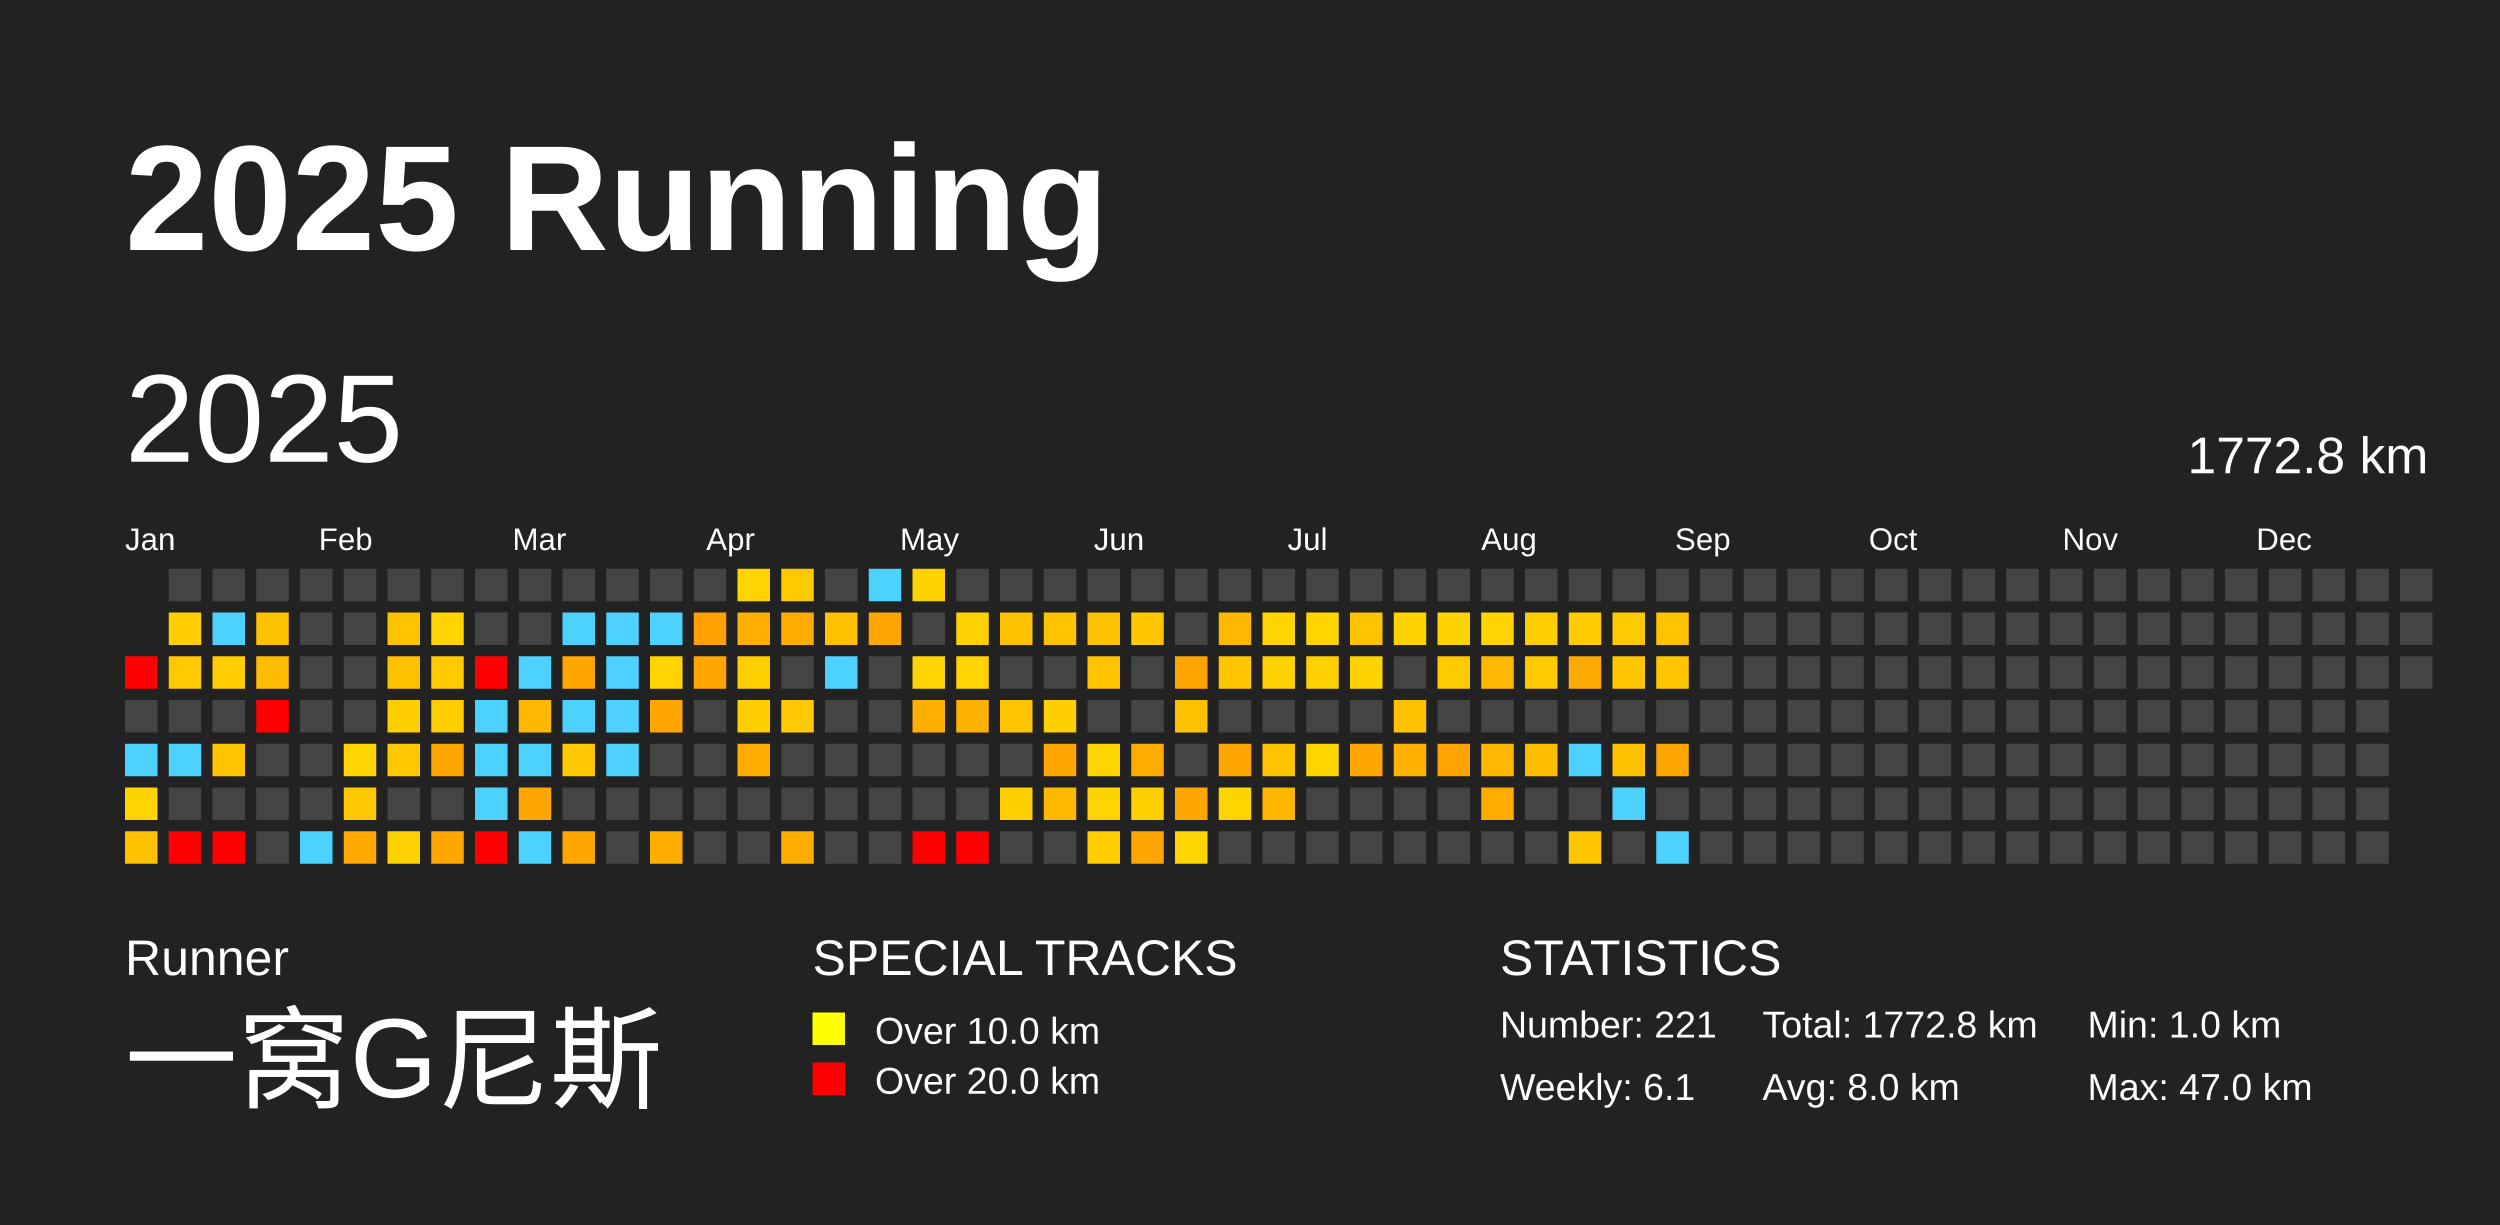
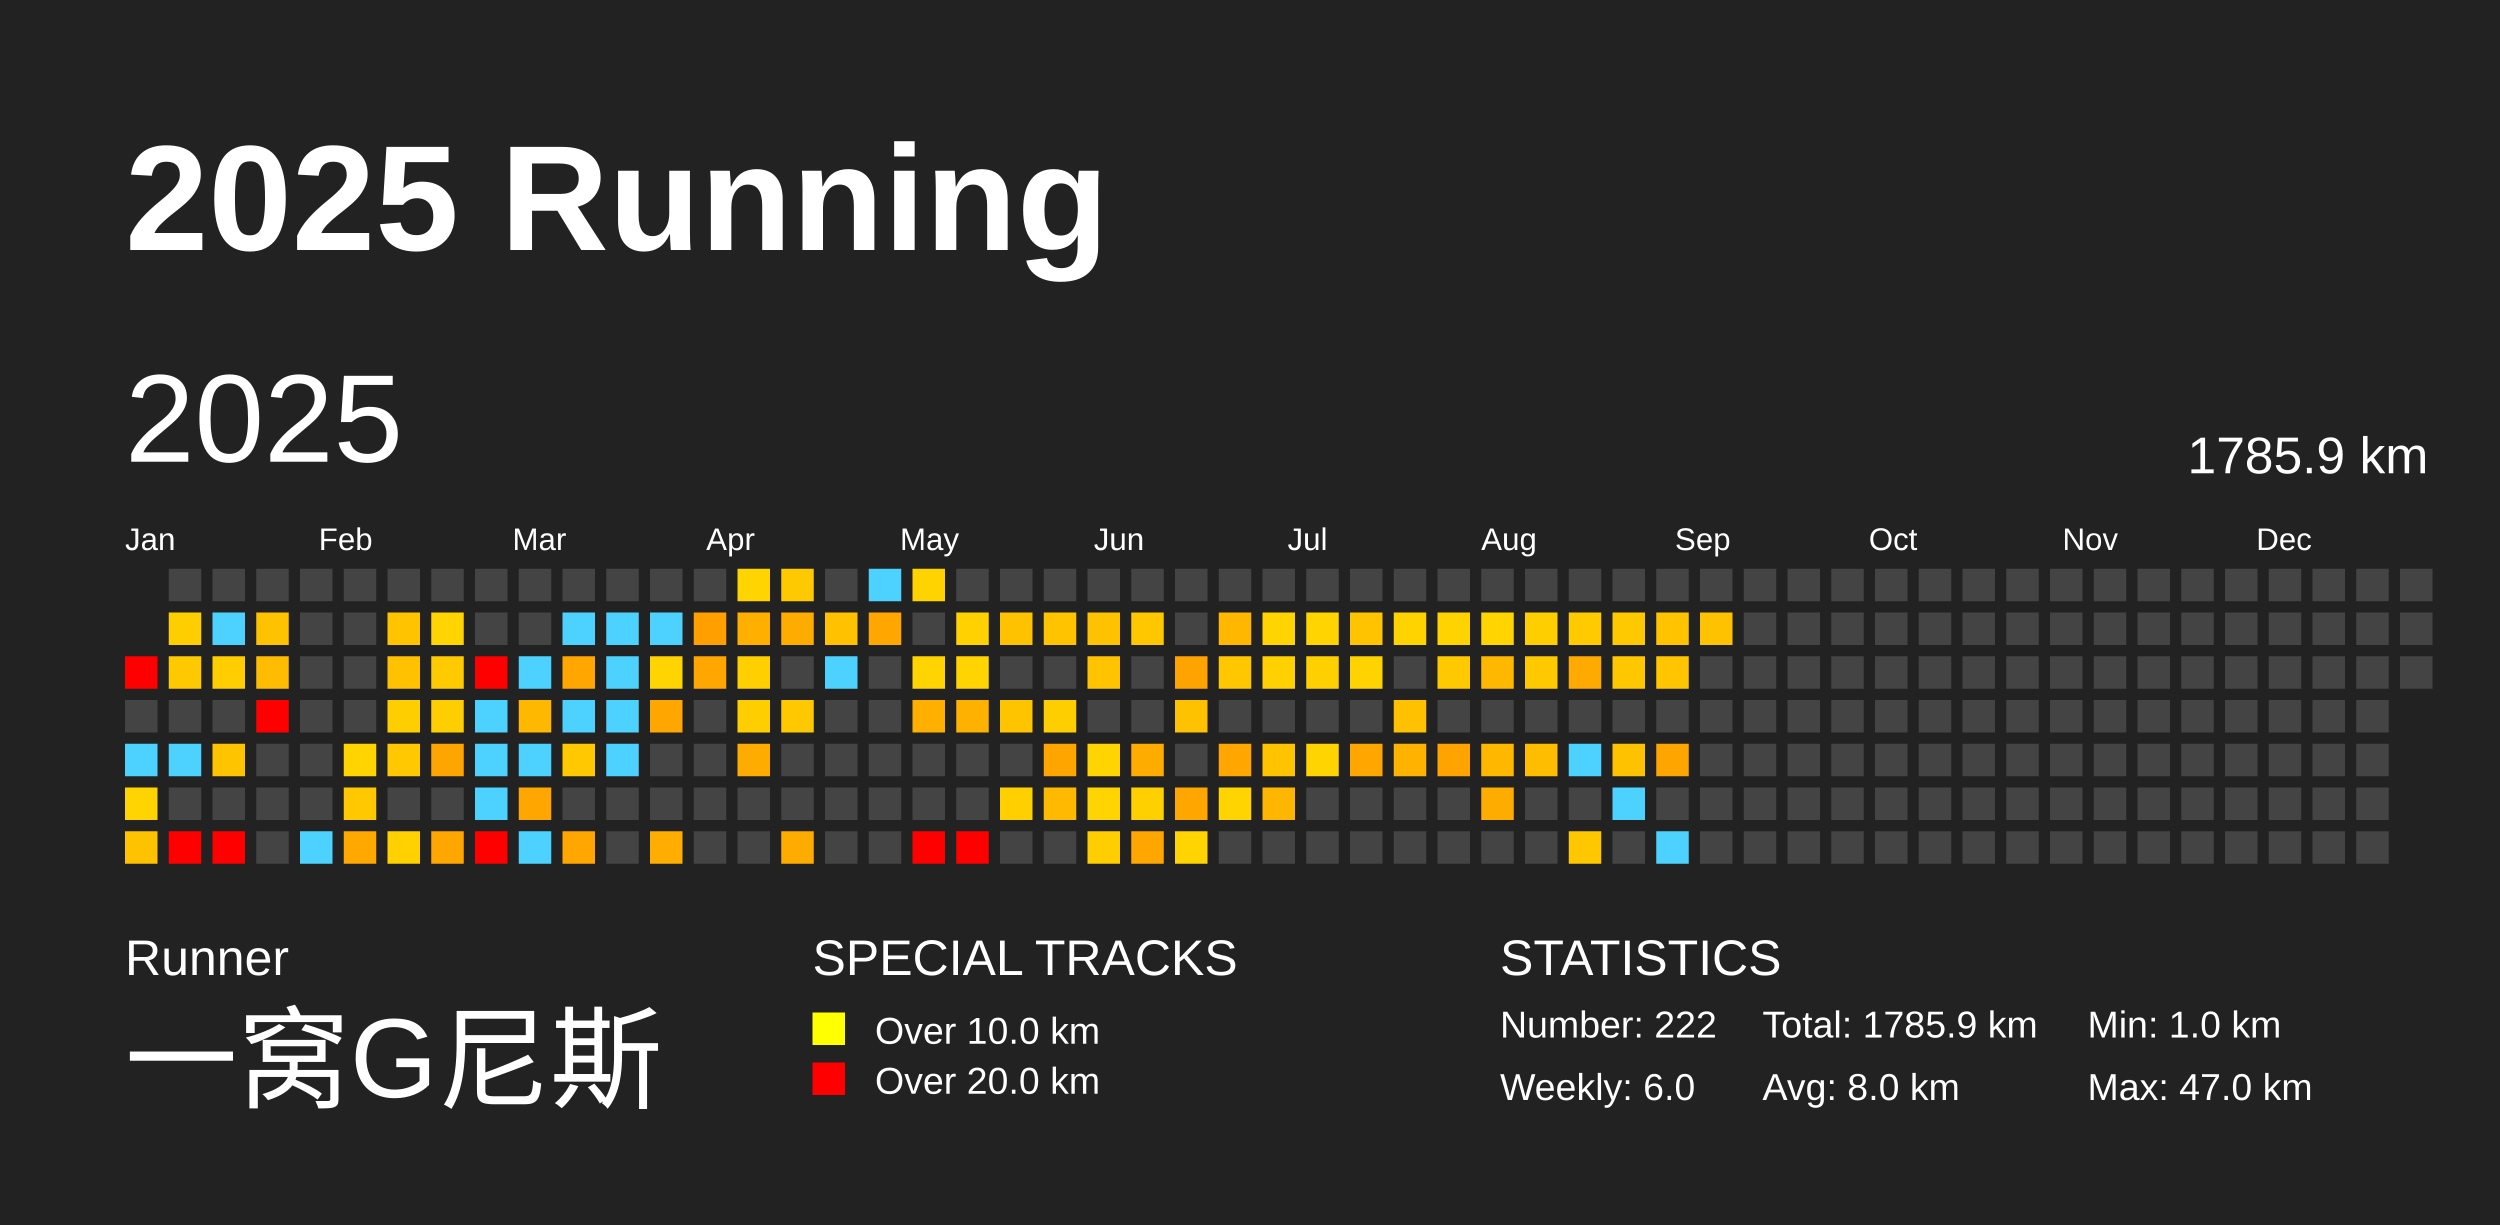
<svg xmlns="http://www.w3.org/2000/svg" baseProfile="full" height="98mm" version="1.1" viewBox="0,0,200,98" width="200mm">
  <defs />
  <rect fill="#222222" height="98" width="200" x="0" y="0" />
  <text fill="#FFFFFF" style="font-size:12px; font-family:Arial; font-weight:bold;" x="10" y="20">2025 Running</text>
  <text fill="#FFFFFF" style="font-size:4px; font-family:Arial" x="10" y="78">Runner</text>
  <text fill="#FFFFFF" style="font-size:9px; font-family:Arial" x="10" y="88">一窝G尼斯</text>
  <text fill="#FFFFFF" style="font-size:4px; font-family:Arial" x="65" y="78">SPECIAL TRACKS</text>
  <rect fill="yellow" height="2.6" width="2.6" x="65" y="81" />
  <text fill="#FFFFFF" style="font-size:3px; font-family:Arial" x="70" y="83.5">Over 10.0 km</text>
  <rect fill="red" height="2.6" width="2.6" x="65" y="85" />
  <text fill="#FFFFFF" style="font-size:3px; font-family:Arial" x="70" y="87.5">Over 20.0 km</text>
  <text fill="#FFFFFF" style="font-size:4px; font-family:Arial" x="120" y="78">STATISTICS</text>
-   <text fill="#FFFFFF" style="font-size:3px; font-family:Arial" x="120" y="83">Number: 221</text>
-   <text fill="#FFFFFF" style="font-size:3px; font-family:Arial" x="120" y="88">Weekly: 6.1</text>
-   <text fill="#FFFFFF" style="font-size:3px; font-family:Arial" x="141" y="83">Total: 1772.8 km</text>
+   <text fill="#FFFFFF" style="font-size:3px; font-family:Arial" x="120" y="83">Number: 222</text>
+   <text fill="#FFFFFF" style="font-size:3px; font-family:Arial" x="120" y="88">Weekly: 6.0</text>
+   <text fill="#FFFFFF" style="font-size:3px; font-family:Arial" x="141" y="83">Total: 1785.9 km</text>
  <text fill="#FFFFFF" style="font-size:3px; font-family:Arial" x="141" y="88">Avg: 8.0 km</text>
  <text fill="#FFFFFF" style="font-size:3px; font-family:Arial" x="167" y="83">Min: 1.0 km</text>
  <text fill="#FFFFFF" style="font-size:3px; font-family:Arial" x="167" y="88">Max: 47.0 km</text>
  <text dominant-baseline="hanging" fill="#FFFFFF" style="font-size:10.0px; font-family:Arial;" x="10" y="30">2025</text>
-   <text dominant-baseline="hanging" fill="#FFFFFF" style="font-size:4.125px; font-family:Arial;" x="175" y="35">1772.8 km</text>
+   <text dominant-baseline="hanging" fill="#FFFFFF" style="font-size:4.125px; font-family:Arial;" x="175" y="35">1785.9 km</text>
  <text fill="#FFFFFF" style="font-size:2.5px; font-family:Arial" x="10.0" y="44">Jan</text>
  <text fill="#FFFFFF" style="font-size:2.5px; font-family:Arial" x="25.5" y="44">Feb</text>
  <text fill="#FFFFFF" style="font-size:2.5px; font-family:Arial" x="41.0" y="44">Mar</text>
  <text fill="#FFFFFF" style="font-size:2.5px; font-family:Arial" x="56.5" y="44">Apr</text>
  <text fill="#FFFFFF" style="font-size:2.5px; font-family:Arial" x="72.0" y="44">May</text>
  <text fill="#FFFFFF" style="font-size:2.5px; font-family:Arial" x="87.5" y="44">Jun</text>
  <text fill="#FFFFFF" style="font-size:2.5px; font-family:Arial" x="103.0" y="44">Jul</text>
  <text fill="#FFFFFF" style="font-size:2.5px; font-family:Arial" x="118.5" y="44">Aug</text>
  <text fill="#FFFFFF" style="font-size:2.5px; font-family:Arial" x="134.0" y="44">Sep</text>
  <text fill="#FFFFFF" style="font-size:2.5px; font-family:Arial" x="149.5" y="44">Oct</text>
  <text fill="#FFFFFF" style="font-size:2.5px; font-family:Arial" x="165.0" y="44">Nov</text>
  <text fill="#FFFFFF" style="font-size:2.5px; font-family:Arial" x="180.5" y="44">Dec</text>
  <rect fill="red" height="2.6" width="2.6" x="10.0" y="52.5" />
  <rect fill="#444444" height="2.6" width="2.6" x="10.0" y="56.0" />
  <rect fill="#4dd2ff" height="2.6" width="2.6" x="10.0" y="59.5" />
  <rect fill="#ffd400" height="2.6" width="2.6" x="10.0" y="63.0" />
  <rect fill="#ffc200" height="2.6" width="2.6" x="10.0" y="66.5" />
  <rect fill="#444444" height="2.6" width="2.6" x="13.5" y="45.5" />
  <rect fill="#ffce00" height="2.6" width="2.6" x="13.5" y="49.0" />
  <rect fill="#ffc900" height="2.6" width="2.6" x="13.5" y="52.5" />
  <rect fill="#444444" height="2.6" width="2.6" x="13.5" y="56.0" />
  <rect fill="#4dd2ff" height="2.6" width="2.6" x="13.5" y="59.5" />
  <rect fill="#444444" height="2.6" width="2.6" x="13.5" y="63.0" />
  <rect fill="red" height="2.6" width="2.6" x="13.5" y="66.5" />
  <rect fill="#444444" height="2.6" width="2.6" x="17.0" y="45.5" />
  <rect fill="#4dd2ff" height="2.6" width="2.6" x="17.0" y="49.0" />
  <rect fill="#ffcd00" height="2.6" width="2.6" x="17.0" y="52.5" />
  <rect fill="#444444" height="2.6" width="2.6" x="17.0" y="56.0" />
  <rect fill="#ffc400" height="2.6" width="2.6" x="17.0" y="59.5" />
  <rect fill="#444444" height="2.6" width="2.6" x="17.0" y="63.0" />
  <rect fill="red" height="2.6" width="2.6" x="17.0" y="66.5" />
  <rect fill="#444444" height="2.6" width="2.6" x="20.5" y="45.5" />
  <rect fill="#ffc200" height="2.6" width="2.6" x="20.5" y="49.0" />
  <rect fill="#ffbc00" height="2.6" width="2.6" x="20.5" y="52.5" />
  <rect fill="red" height="2.6" width="2.6" x="20.5" y="56.0" />
  <rect fill="#444444" height="2.6" width="2.6" x="20.5" y="59.5" />
  <rect fill="#444444" height="2.6" width="2.6" x="20.5" y="63.0" />
  <rect fill="#444444" height="2.6" width="2.6" x="20.5" y="66.5" />
  <rect fill="#444444" height="2.6" width="2.6" x="24.0" y="45.5" />
  <rect fill="#444444" height="2.6" width="2.6" x="24.0" y="49.0" />
  <rect fill="#444444" height="2.6" width="2.6" x="24.0" y="52.5" />
  <rect fill="#444444" height="2.6" width="2.6" x="24.0" y="56.0" />
  <rect fill="#444444" height="2.6" width="2.6" x="24.0" y="59.5" />
  <rect fill="#444444" height="2.6" width="2.6" x="24.0" y="63.0" />
  <rect fill="#4dd2ff" height="2.6" width="2.6" x="24.0" y="66.5" />
  <rect fill="#444444" height="2.6" width="2.6" x="27.5" y="45.5" />
  <rect fill="#444444" height="2.6" width="2.6" x="27.5" y="49.0" />
  <rect fill="#444444" height="2.6" width="2.6" x="27.5" y="52.5" />
  <rect fill="#444444" height="2.6" width="2.6" x="27.5" y="56.0" />
  <rect fill="#ffd400" height="2.6" width="2.6" x="27.5" y="59.5" />
  <rect fill="#ffc800" height="2.6" width="2.6" x="27.5" y="63.0" />
  <rect fill="#ffa800" height="2.6" width="2.6" x="27.5" y="66.5" />
  <rect fill="#444444" height="2.6" width="2.6" x="31.0" y="45.5" />
  <rect fill="#ffc300" height="2.6" width="2.6" x="31.0" y="49.0" />
  <rect fill="#ffc100" height="2.6" width="2.6" x="31.0" y="52.5" />
  <rect fill="#ffce00" height="2.6" width="2.6" x="31.0" y="56.0" />
  <rect fill="#ffc800" height="2.6" width="2.6" x="31.0" y="59.5" />
  <rect fill="#444444" height="2.6" width="2.6" x="31.0" y="63.0" />
  <rect fill="#ffd100" height="2.6" width="2.6" x="31.0" y="66.5" />
  <rect fill="#444444" height="2.6" width="2.6" x="34.5" y="45.5" />
  <rect fill="#ffd400" height="2.6" width="2.6" x="34.5" y="49.0" />
  <rect fill="#ffca00" height="2.6" width="2.6" x="34.5" y="52.5" />
  <rect fill="#ffce00" height="2.6" width="2.6" x="34.5" y="56.0" />
  <rect fill="#ffa500" height="2.6" width="2.6" x="34.5" y="59.5" />
  <rect fill="#444444" height="2.6" width="2.6" x="34.5" y="63.0" />
  <rect fill="#ffa600" height="2.6" width="2.6" x="34.5" y="66.5" />
  <rect fill="#444444" height="2.6" width="2.6" x="38.0" y="45.5" />
  <rect fill="#444444" height="2.6" width="2.6" x="38.0" y="49.0" />
  <rect fill="red" height="2.6" width="2.6" x="38.0" y="52.5" />
  <rect fill="#4dd2ff" height="2.6" width="2.6" x="38.0" y="56.0" />
  <rect fill="#4dd2ff" height="2.6" width="2.6" x="38.0" y="59.5" />
  <rect fill="#4dd2ff" height="2.6" width="2.6" x="38.0" y="63.0" />
  <rect fill="red" height="2.6" width="2.6" x="38.0" y="66.5" />
  <rect fill="#444444" height="2.6" width="2.6" x="41.5" y="45.5" />
  <rect fill="#444444" height="2.6" width="2.6" x="41.5" y="49.0" />
  <rect fill="#4dd2ff" height="2.6" width="2.6" x="41.5" y="52.5" />
  <rect fill="#ffb800" height="2.6" width="2.6" x="41.5" y="56.0" />
  <rect fill="#4dd2ff" height="2.6" width="2.6" x="41.5" y="59.5" />
  <rect fill="#ffa600" height="2.6" width="2.6" x="41.5" y="63.0" />
  <rect fill="#4dd2ff" height="2.6" width="2.6" x="41.5" y="66.5" />
  <rect fill="#444444" height="2.6" width="2.6" x="45.0" y="45.5" />
  <rect fill="#4dd2ff" height="2.6" width="2.6" x="45.0" y="49.0" />
  <rect fill="#ffa700" height="2.6" width="2.6" x="45.0" y="52.5" />
  <rect fill="#4dd2ff" height="2.6" width="2.6" x="45.0" y="56.0" />
  <rect fill="#ffc800" height="2.6" width="2.6" x="45.0" y="59.5" />
  <rect fill="#444444" height="2.6" width="2.6" x="45.0" y="63.0" />
  <rect fill="#ffa600" height="2.6" width="2.6" x="45.0" y="66.5" />
  <rect fill="#444444" height="2.6" width="2.6" x="48.5" y="45.5" />
  <rect fill="#4dd2ff" height="2.6" width="2.6" x="48.5" y="49.0" />
  <rect fill="#4dd2ff" height="2.6" width="2.6" x="48.5" y="52.5" />
  <rect fill="#4dd2ff" height="2.6" width="2.6" x="48.5" y="56.0" />
  <rect fill="#4dd2ff" height="2.6" width="2.6" x="48.5" y="59.5" />
  <rect fill="#444444" height="2.6" width="2.6" x="48.5" y="63.0" />
  <rect fill="#444444" height="2.6" width="2.6" x="48.5" y="66.5" />
  <rect fill="#444444" height="2.6" width="2.6" x="52.0" y="45.5" />
  <rect fill="#4dd2ff" height="2.6" width="2.6" x="52.0" y="49.0" />
  <rect fill="#ffd400" height="2.6" width="2.6" x="52.0" y="52.5" />
  <rect fill="#ffa600" height="2.6" width="2.6" x="52.0" y="56.0" />
  <rect fill="#444444" height="2.6" width="2.6" x="52.0" y="59.5" />
  <rect fill="#444444" height="2.6" width="2.6" x="52.0" y="63.0" />
  <rect fill="#ffae00" height="2.6" width="2.6" x="52.0" y="66.5" />
  <rect fill="#444444" height="2.6" width="2.6" x="55.5" y="45.5" />
  <rect fill="#ffa000" height="2.6" width="2.6" x="55.5" y="49.0" />
  <rect fill="#ffa600" height="2.6" width="2.6" x="55.5" y="52.5" />
  <rect fill="#444444" height="2.6" width="2.6" x="55.5" y="56.0" />
  <rect fill="#444444" height="2.6" width="2.6" x="55.5" y="59.5" />
  <rect fill="#444444" height="2.6" width="2.6" x="55.5" y="63.0" />
  <rect fill="#444444" height="2.6" width="2.6" x="55.5" y="66.5" />
  <rect fill="#ffd400" height="2.6" width="2.6" x="59.0" y="45.5" />
  <rect fill="#ffaf00" height="2.6" width="2.6" x="59.0" y="49.0" />
  <rect fill="#ffcf00" height="2.6" width="2.6" x="59.0" y="52.5" />
  <rect fill="#ffce00" height="2.6" width="2.6" x="59.0" y="56.0" />
  <rect fill="#ffac00" height="2.6" width="2.6" x="59.0" y="59.5" />
  <rect fill="#444444" height="2.6" width="2.6" x="59.0" y="63.0" />
  <rect fill="#444444" height="2.6" width="2.6" x="59.0" y="66.5" />
  <rect fill="#ffc900" height="2.6" width="2.6" x="62.5" y="45.5" />
  <rect fill="#ffac00" height="2.6" width="2.6" x="62.5" y="49.0" />
  <rect fill="#444444" height="2.6" width="2.6" x="62.5" y="52.5" />
  <rect fill="#ffc800" height="2.6" width="2.6" x="62.5" y="56.0" />
  <rect fill="#444444" height="2.6" width="2.6" x="62.5" y="59.5" />
  <rect fill="#444444" height="2.6" width="2.6" x="62.5" y="63.0" />
  <rect fill="#ffac00" height="2.6" width="2.6" x="62.5" y="66.5" />
  <rect fill="#444444" height="2.6" width="2.6" x="66.0" y="45.5" />
  <rect fill="#ffc100" height="2.6" width="2.6" x="66.0" y="49.0" />
  <rect fill="#4dd2ff" height="2.6" width="2.6" x="66.0" y="52.5" />
  <rect fill="#444444" height="2.6" width="2.6" x="66.0" y="56.0" />
  <rect fill="#444444" height="2.6" width="2.6" x="66.0" y="59.5" />
  <rect fill="#444444" height="2.6" width="2.6" x="66.0" y="63.0" />
  <rect fill="#444444" height="2.6" width="2.6" x="66.0" y="66.5" />
  <rect fill="#4dd2ff" height="2.6" width="2.6" x="69.5" y="45.5" />
  <rect fill="#ffa600" height="2.6" width="2.6" x="69.5" y="49.0" />
  <rect fill="#444444" height="2.6" width="2.6" x="69.5" y="52.5" />
  <rect fill="#444444" height="2.6" width="2.6" x="69.5" y="56.0" />
  <rect fill="#444444" height="2.6" width="2.6" x="69.5" y="59.5" />
  <rect fill="#444444" height="2.6" width="2.6" x="69.5" y="63.0" />
  <rect fill="#444444" height="2.6" width="2.6" x="69.5" y="66.5" />
  <rect fill="#ffd300" height="2.6" width="2.6" x="73.0" y="45.5" />
  <rect fill="#444444" height="2.6" width="2.6" x="73.0" y="49.0" />
  <rect fill="#ffd400" height="2.6" width="2.6" x="73.0" y="52.5" />
  <rect fill="#ffaf00" height="2.6" width="2.6" x="73.0" y="56.0" />
  <rect fill="#444444" height="2.6" width="2.6" x="73.0" y="59.5" />
  <rect fill="#444444" height="2.6" width="2.6" x="73.0" y="63.0" />
  <rect fill="red" height="2.6" width="2.6" x="73.0" y="66.5" />
  <rect fill="#444444" height="2.6" width="2.6" x="76.5" y="45.5" />
  <rect fill="#ffd100" height="2.6" width="2.6" x="76.5" y="49.0" />
  <rect fill="#ffd400" height="2.6" width="2.6" x="76.5" y="52.5" />
  <rect fill="#ffb100" height="2.6" width="2.6" x="76.5" y="56.0" />
  <rect fill="#444444" height="2.6" width="2.6" x="76.5" y="59.5" />
  <rect fill="#444444" height="2.6" width="2.6" x="76.5" y="63.0" />
  <rect fill="red" height="2.6" width="2.6" x="76.5" y="66.5" />
  <rect fill="#444444" height="2.6" width="2.6" x="80.0" y="45.5" />
  <rect fill="#ffc200" height="2.6" width="2.6" x="80.0" y="49.0" />
  <rect fill="#444444" height="2.6" width="2.6" x="80.0" y="52.5" />
  <rect fill="#ffc400" height="2.6" width="2.6" x="80.0" y="56.0" />
  <rect fill="#444444" height="2.6" width="2.6" x="80.0" y="59.5" />
  <rect fill="#ffcf00" height="2.6" width="2.6" x="80.0" y="63.0" />
  <rect fill="#444444" height="2.6" width="2.6" x="80.0" y="66.5" />
  <rect fill="#444444" height="2.6" width="2.6" x="83.5" y="45.5" />
  <rect fill="#ffc300" height="2.6" width="2.6" x="83.5" y="49.0" />
  <rect fill="#444444" height="2.6" width="2.6" x="83.5" y="52.5" />
  <rect fill="#ffce00" height="2.6" width="2.6" x="83.5" y="56.0" />
  <rect fill="#ffa500" height="2.6" width="2.6" x="83.5" y="59.5" />
  <rect fill="#ffba00" height="2.6" width="2.6" x="83.5" y="63.0" />
  <rect fill="#444444" height="2.6" width="2.6" x="83.5" y="66.5" />
  <rect fill="#444444" height="2.6" width="2.6" x="87.0" y="45.5" />
  <rect fill="#ffc200" height="2.6" width="2.6" x="87.0" y="49.0" />
  <rect fill="#ffc300" height="2.6" width="2.6" x="87.0" y="52.5" />
  <rect fill="#444444" height="2.6" width="2.6" x="87.0" y="56.0" />
  <rect fill="#ffd400" height="2.6" width="2.6" x="87.0" y="59.5" />
  <rect fill="#ffd400" height="2.6" width="2.6" x="87.0" y="63.0" />
  <rect fill="#ffce00" height="2.6" width="2.6" x="87.0" y="66.5" />
  <rect fill="#444444" height="2.6" width="2.6" x="90.5" y="45.5" />
  <rect fill="#ffc700" height="2.6" width="2.6" x="90.5" y="49.0" />
  <rect fill="#444444" height="2.6" width="2.6" x="90.5" y="52.5" />
  <rect fill="#444444" height="2.6" width="2.6" x="90.5" y="56.0" />
  <rect fill="#ffac00" height="2.6" width="2.6" x="90.5" y="59.5" />
  <rect fill="#ffd000" height="2.6" width="2.6" x="90.5" y="63.0" />
  <rect fill="#ffa600" height="2.6" width="2.6" x="90.5" y="66.5" />
  <rect fill="#444444" height="2.6" width="2.6" x="94.0" y="45.5" />
  <rect fill="#444444" height="2.6" width="2.6" x="94.0" y="49.0" />
  <rect fill="#ffa300" height="2.6" width="2.6" x="94.0" y="52.5" />
  <rect fill="#ffc200" height="2.6" width="2.6" x="94.0" y="56.0" />
  <rect fill="#444444" height="2.6" width="2.6" x="94.0" y="59.5" />
  <rect fill="#ffa600" height="2.6" width="2.6" x="94.0" y="63.0" />
  <rect fill="#ffd400" height="2.6" width="2.6" x="94.0" y="66.5" />
  <rect fill="#444444" height="2.6" width="2.6" x="97.5" y="45.5" />
  <rect fill="#ffb700" height="2.6" width="2.6" x="97.5" y="49.0" />
  <rect fill="#ffc700" height="2.6" width="2.6" x="97.5" y="52.5" />
  <rect fill="#444444" height="2.6" width="2.6" x="97.5" y="56.0" />
  <rect fill="#ffa600" height="2.6" width="2.6" x="97.5" y="59.5" />
  <rect fill="#ffd400" height="2.6" width="2.6" x="97.5" y="63.0" />
  <rect fill="#444444" height="2.6" width="2.6" x="97.5" y="66.5" />
  <rect fill="#444444" height="2.6" width="2.6" x="101.0" y="45.5" />
  <rect fill="#ffd400" height="2.6" width="2.6" x="101.0" y="49.0" />
  <rect fill="#ffd100" height="2.6" width="2.6" x="101.0" y="52.5" />
  <rect fill="#444444" height="2.6" width="2.6" x="101.0" y="56.0" />
  <rect fill="#ffc300" height="2.6" width="2.6" x="101.0" y="59.5" />
  <rect fill="#ffb600" height="2.6" width="2.6" x="101.0" y="63.0" />
  <rect fill="#444444" height="2.6" width="2.6" x="101.0" y="66.5" />
  <rect fill="#444444" height="2.6" width="2.6" x="104.5" y="45.5" />
  <rect fill="#ffd400" height="2.6" width="2.6" x="104.5" y="49.0" />
  <rect fill="#ffd000" height="2.6" width="2.6" x="104.5" y="52.5" />
  <rect fill="#444444" height="2.6" width="2.6" x="104.5" y="56.0" />
  <rect fill="#ffd400" height="2.6" width="2.6" x="104.5" y="59.5" />
  <rect fill="#444444" height="2.6" width="2.6" x="104.5" y="63.0" />
  <rect fill="#444444" height="2.6" width="2.6" x="104.5" y="66.5" />
  <rect fill="#444444" height="2.6" width="2.6" x="108.0" y="45.5" />
  <rect fill="#ffc300" height="2.6" width="2.6" x="108.0" y="49.0" />
  <rect fill="#ffd300" height="2.6" width="2.6" x="108.0" y="52.5" />
  <rect fill="#444444" height="2.6" width="2.6" x="108.0" y="56.0" />
  <rect fill="#ffa600" height="2.6" width="2.6" x="108.0" y="59.5" />
  <rect fill="#444444" height="2.6" width="2.6" x="108.0" y="63.0" />
  <rect fill="#444444" height="2.6" width="2.6" x="108.0" y="66.5" />
  <rect fill="#444444" height="2.6" width="2.6" x="111.5" y="45.5" />
  <rect fill="#ffd300" height="2.6" width="2.6" x="111.5" y="49.0" />
  <rect fill="#444444" height="2.6" width="2.6" x="111.5" y="52.5" />
  <rect fill="#ffc100" height="2.6" width="2.6" x="111.5" y="56.0" />
  <rect fill="#ffb200" height="2.6" width="2.6" x="111.5" y="59.5" />
  <rect fill="#444444" height="2.6" width="2.6" x="111.5" y="63.0" />
  <rect fill="#444444" height="2.6" width="2.6" x="111.5" y="66.5" />
  <rect fill="#444444" height="2.6" width="2.6" x="115.0" y="45.5" />
  <rect fill="#ffd300" height="2.6" width="2.6" x="115.0" y="49.0" />
  <rect fill="#ffc900" height="2.6" width="2.6" x="115.0" y="52.5" />
  <rect fill="#444444" height="2.6" width="2.6" x="115.0" y="56.0" />
  <rect fill="#ffa300" height="2.6" width="2.6" x="115.0" y="59.5" />
  <rect fill="#444444" height="2.6" width="2.6" x="115.0" y="63.0" />
  <rect fill="#444444" height="2.6" width="2.6" x="115.0" y="66.5" />
  <rect fill="#444444" height="2.6" width="2.6" x="118.5" y="45.5" />
  <rect fill="#ffd400" height="2.6" width="2.6" x="118.5" y="49.0" />
  <rect fill="#ffb800" height="2.6" width="2.6" x="118.5" y="52.5" />
  <rect fill="#444444" height="2.6" width="2.6" x="118.5" y="56.0" />
  <rect fill="#ffb700" height="2.6" width="2.6" x="118.5" y="59.5" />
  <rect fill="#ffac00" height="2.6" width="2.6" x="118.5" y="63.0" />
  <rect fill="#444444" height="2.6" width="2.6" x="118.5" y="66.5" />
  <rect fill="#444444" height="2.6" width="2.6" x="122.0" y="45.5" />
  <rect fill="#ffce00" height="2.6" width="2.6" x="122.0" y="49.0" />
  <rect fill="#ffc900" height="2.6" width="2.6" x="122.0" y="52.5" />
  <rect fill="#444444" height="2.6" width="2.6" x="122.0" y="56.0" />
  <rect fill="#ffbd00" height="2.6" width="2.6" x="122.0" y="59.5" />
  <rect fill="#444444" height="2.6" width="2.6" x="122.0" y="63.0" />
  <rect fill="#444444" height="2.6" width="2.6" x="122.0" y="66.5" />
  <rect fill="#444444" height="2.6" width="2.6" x="125.5" y="45.5" />
  <rect fill="#ffcb00" height="2.6" width="2.6" x="125.5" y="49.0" />
  <rect fill="#ffaa00" height="2.6" width="2.6" x="125.5" y="52.5" />
  <rect fill="#444444" height="2.6" width="2.6" x="125.5" y="56.0" />
  <rect fill="#4dd2ff" height="2.6" width="2.6" x="125.5" y="59.5" />
  <rect fill="#444444" height="2.6" width="2.6" x="125.5" y="63.0" />
  <rect fill="#ffc700" height="2.6" width="2.6" x="125.5" y="66.5" />
  <rect fill="#444444" height="2.6" width="2.6" x="129.0" y="45.5" />
  <rect fill="#ffc900" height="2.6" width="2.6" x="129.0" y="49.0" />
  <rect fill="#ffc700" height="2.6" width="2.6" x="129.0" y="52.5" />
  <rect fill="#444444" height="2.6" width="2.6" x="129.0" y="56.0" />
  <rect fill="#ffc200" height="2.6" width="2.6" x="129.0" y="59.5" />
  <rect fill="#4dd2ff" height="2.6" width="2.6" x="129.0" y="63.0" />
  <rect fill="#444444" height="2.6" width="2.6" x="129.0" y="66.5" />
  <rect fill="#444444" height="2.6" width="2.6" x="132.5" y="45.5" />
  <rect fill="#ffc300" height="2.6" width="2.6" x="132.5" y="49.0" />
  <rect fill="#ffc600" height="2.6" width="2.6" x="132.5" y="52.5" />
  <rect fill="#444444" height="2.6" width="2.6" x="132.5" y="56.0" />
  <rect fill="#ffa500" height="2.6" width="2.6" x="132.5" y="59.5" />
  <rect fill="#444444" height="2.6" width="2.6" x="132.5" y="63.0" />
  <rect fill="#4dd2ff" height="2.6" width="2.6" x="132.5" y="66.5" />
  <rect fill="#444444" height="2.6" width="2.6" x="136.0" y="45.5" />
-   <rect fill="#444444" height="2.6" width="2.6" x="136.0" y="49.0" />
+   <rect fill="#ffc200" height="2.6" width="2.6" x="136.0" y="49.0" />
  <rect fill="#444444" height="2.6" width="2.6" x="136.0" y="52.5" />
  <rect fill="#444444" height="2.6" width="2.6" x="136.0" y="56.0" />
  <rect fill="#444444" height="2.6" width="2.6" x="136.0" y="59.5" />
  <rect fill="#444444" height="2.6" width="2.6" x="136.0" y="63.0" />
  <rect fill="#444444" height="2.6" width="2.6" x="136.0" y="66.5" />
  <rect fill="#444444" height="2.6" width="2.6" x="139.5" y="45.5" />
  <rect fill="#444444" height="2.6" width="2.6" x="139.5" y="49.0" />
  <rect fill="#444444" height="2.6" width="2.6" x="139.5" y="52.5" />
  <rect fill="#444444" height="2.6" width="2.6" x="139.5" y="56.0" />
  <rect fill="#444444" height="2.6" width="2.6" x="139.5" y="59.5" />
  <rect fill="#444444" height="2.6" width="2.6" x="139.5" y="63.0" />
  <rect fill="#444444" height="2.6" width="2.6" x="139.5" y="66.5" />
  <rect fill="#444444" height="2.6" width="2.6" x="143.0" y="45.5" />
  <rect fill="#444444" height="2.6" width="2.6" x="143.0" y="49.0" />
  <rect fill="#444444" height="2.6" width="2.6" x="143.0" y="52.5" />
  <rect fill="#444444" height="2.6" width="2.6" x="143.0" y="56.0" />
  <rect fill="#444444" height="2.6" width="2.6" x="143.0" y="59.5" />
  <rect fill="#444444" height="2.6" width="2.6" x="143.0" y="63.0" />
  <rect fill="#444444" height="2.6" width="2.6" x="143.0" y="66.5" />
  <rect fill="#444444" height="2.6" width="2.6" x="146.5" y="45.5" />
  <rect fill="#444444" height="2.6" width="2.6" x="146.5" y="49.0" />
  <rect fill="#444444" height="2.6" width="2.6" x="146.5" y="52.5" />
  <rect fill="#444444" height="2.6" width="2.6" x="146.5" y="56.0" />
  <rect fill="#444444" height="2.6" width="2.6" x="146.5" y="59.5" />
  <rect fill="#444444" height="2.6" width="2.6" x="146.5" y="63.0" />
  <rect fill="#444444" height="2.6" width="2.6" x="146.5" y="66.5" />
  <rect fill="#444444" height="2.6" width="2.6" x="150.0" y="45.5" />
  <rect fill="#444444" height="2.6" width="2.6" x="150.0" y="49.0" />
  <rect fill="#444444" height="2.6" width="2.6" x="150.0" y="52.5" />
  <rect fill="#444444" height="2.6" width="2.6" x="150.0" y="56.0" />
  <rect fill="#444444" height="2.6" width="2.6" x="150.0" y="59.5" />
  <rect fill="#444444" height="2.6" width="2.6" x="150.0" y="63.0" />
  <rect fill="#444444" height="2.6" width="2.6" x="150.0" y="66.5" />
  <rect fill="#444444" height="2.6" width="2.6" x="153.5" y="45.5" />
  <rect fill="#444444" height="2.6" width="2.6" x="153.5" y="49.0" />
  <rect fill="#444444" height="2.6" width="2.6" x="153.5" y="52.5" />
  <rect fill="#444444" height="2.6" width="2.6" x="153.5" y="56.0" />
  <rect fill="#444444" height="2.6" width="2.6" x="153.5" y="59.5" />
  <rect fill="#444444" height="2.6" width="2.6" x="153.5" y="63.0" />
  <rect fill="#444444" height="2.6" width="2.6" x="153.5" y="66.5" />
  <rect fill="#444444" height="2.6" width="2.6" x="157.0" y="45.5" />
  <rect fill="#444444" height="2.6" width="2.6" x="157.0" y="49.0" />
  <rect fill="#444444" height="2.6" width="2.6" x="157.0" y="52.5" />
  <rect fill="#444444" height="2.6" width="2.6" x="157.0" y="56.0" />
  <rect fill="#444444" height="2.6" width="2.6" x="157.0" y="59.5" />
  <rect fill="#444444" height="2.6" width="2.6" x="157.0" y="63.0" />
  <rect fill="#444444" height="2.6" width="2.6" x="157.0" y="66.5" />
  <rect fill="#444444" height="2.6" width="2.6" x="160.5" y="45.5" />
  <rect fill="#444444" height="2.6" width="2.6" x="160.5" y="49.0" />
  <rect fill="#444444" height="2.6" width="2.6" x="160.5" y="52.5" />
  <rect fill="#444444" height="2.6" width="2.6" x="160.5" y="56.0" />
  <rect fill="#444444" height="2.6" width="2.6" x="160.5" y="59.5" />
  <rect fill="#444444" height="2.6" width="2.6" x="160.5" y="63.0" />
  <rect fill="#444444" height="2.6" width="2.6" x="160.5" y="66.5" />
  <rect fill="#444444" height="2.6" width="2.6" x="164.0" y="45.5" />
  <rect fill="#444444" height="2.6" width="2.6" x="164.0" y="49.0" />
  <rect fill="#444444" height="2.6" width="2.6" x="164.0" y="52.5" />
  <rect fill="#444444" height="2.6" width="2.6" x="164.0" y="56.0" />
  <rect fill="#444444" height="2.6" width="2.6" x="164.0" y="59.5" />
  <rect fill="#444444" height="2.6" width="2.6" x="164.0" y="63.0" />
  <rect fill="#444444" height="2.6" width="2.6" x="164.0" y="66.5" />
  <rect fill="#444444" height="2.6" width="2.6" x="167.5" y="45.5" />
  <rect fill="#444444" height="2.6" width="2.6" x="167.5" y="49.0" />
  <rect fill="#444444" height="2.6" width="2.6" x="167.5" y="52.5" />
  <rect fill="#444444" height="2.6" width="2.6" x="167.5" y="56.0" />
  <rect fill="#444444" height="2.6" width="2.6" x="167.5" y="59.5" />
  <rect fill="#444444" height="2.6" width="2.6" x="167.5" y="63.0" />
  <rect fill="#444444" height="2.6" width="2.6" x="167.5" y="66.5" />
  <rect fill="#444444" height="2.6" width="2.6" x="171.0" y="45.5" />
  <rect fill="#444444" height="2.6" width="2.6" x="171.0" y="49.0" />
  <rect fill="#444444" height="2.6" width="2.6" x="171.0" y="52.5" />
  <rect fill="#444444" height="2.6" width="2.6" x="171.0" y="56.0" />
  <rect fill="#444444" height="2.6" width="2.6" x="171.0" y="59.5" />
  <rect fill="#444444" height="2.6" width="2.6" x="171.0" y="63.0" />
  <rect fill="#444444" height="2.6" width="2.6" x="171.0" y="66.5" />
  <rect fill="#444444" height="2.6" width="2.6" x="174.5" y="45.5" />
  <rect fill="#444444" height="2.6" width="2.6" x="174.5" y="49.0" />
  <rect fill="#444444" height="2.6" width="2.6" x="174.5" y="52.5" />
  <rect fill="#444444" height="2.6" width="2.6" x="174.5" y="56.0" />
  <rect fill="#444444" height="2.6" width="2.6" x="174.5" y="59.5" />
  <rect fill="#444444" height="2.6" width="2.6" x="174.5" y="63.0" />
  <rect fill="#444444" height="2.6" width="2.6" x="174.5" y="66.5" />
  <rect fill="#444444" height="2.6" width="2.6" x="178.0" y="45.5" />
  <rect fill="#444444" height="2.6" width="2.6" x="178.0" y="49.0" />
  <rect fill="#444444" height="2.6" width="2.6" x="178.0" y="52.5" />
  <rect fill="#444444" height="2.6" width="2.6" x="178.0" y="56.0" />
  <rect fill="#444444" height="2.6" width="2.6" x="178.0" y="59.5" />
  <rect fill="#444444" height="2.6" width="2.6" x="178.0" y="63.0" />
  <rect fill="#444444" height="2.6" width="2.6" x="178.0" y="66.5" />
  <rect fill="#444444" height="2.6" width="2.6" x="181.5" y="45.5" />
  <rect fill="#444444" height="2.6" width="2.6" x="181.5" y="49.0" />
  <rect fill="#444444" height="2.6" width="2.6" x="181.5" y="52.5" />
  <rect fill="#444444" height="2.6" width="2.6" x="181.5" y="56.0" />
  <rect fill="#444444" height="2.6" width="2.6" x="181.5" y="59.5" />
  <rect fill="#444444" height="2.6" width="2.6" x="181.5" y="63.0" />
  <rect fill="#444444" height="2.6" width="2.6" x="181.5" y="66.5" />
  <rect fill="#444444" height="2.6" width="2.6" x="185.0" y="45.5" />
  <rect fill="#444444" height="2.6" width="2.6" x="185.0" y="49.0" />
  <rect fill="#444444" height="2.6" width="2.6" x="185.0" y="52.5" />
  <rect fill="#444444" height="2.6" width="2.6" x="185.0" y="56.0" />
  <rect fill="#444444" height="2.6" width="2.6" x="185.0" y="59.5" />
  <rect fill="#444444" height="2.6" width="2.6" x="185.0" y="63.0" />
  <rect fill="#444444" height="2.6" width="2.6" x="185.0" y="66.5" />
  <rect fill="#444444" height="2.6" width="2.6" x="188.5" y="45.5" />
  <rect fill="#444444" height="2.6" width="2.6" x="188.5" y="49.0" />
  <rect fill="#444444" height="2.6" width="2.6" x="188.5" y="52.5" />
  <rect fill="#444444" height="2.6" width="2.6" x="188.5" y="56.0" />
  <rect fill="#444444" height="2.6" width="2.6" x="188.5" y="59.5" />
  <rect fill="#444444" height="2.6" width="2.6" x="188.5" y="63.0" />
  <rect fill="#444444" height="2.6" width="2.6" x="188.5" y="66.5" />
  <rect fill="#444444" height="2.6" width="2.6" x="192.0" y="45.5" />
  <rect fill="#444444" height="2.6" width="2.6" x="192.0" y="49.0" />
  <rect fill="#444444" height="2.6" width="2.6" x="192.0" y="52.5" />
</svg>
